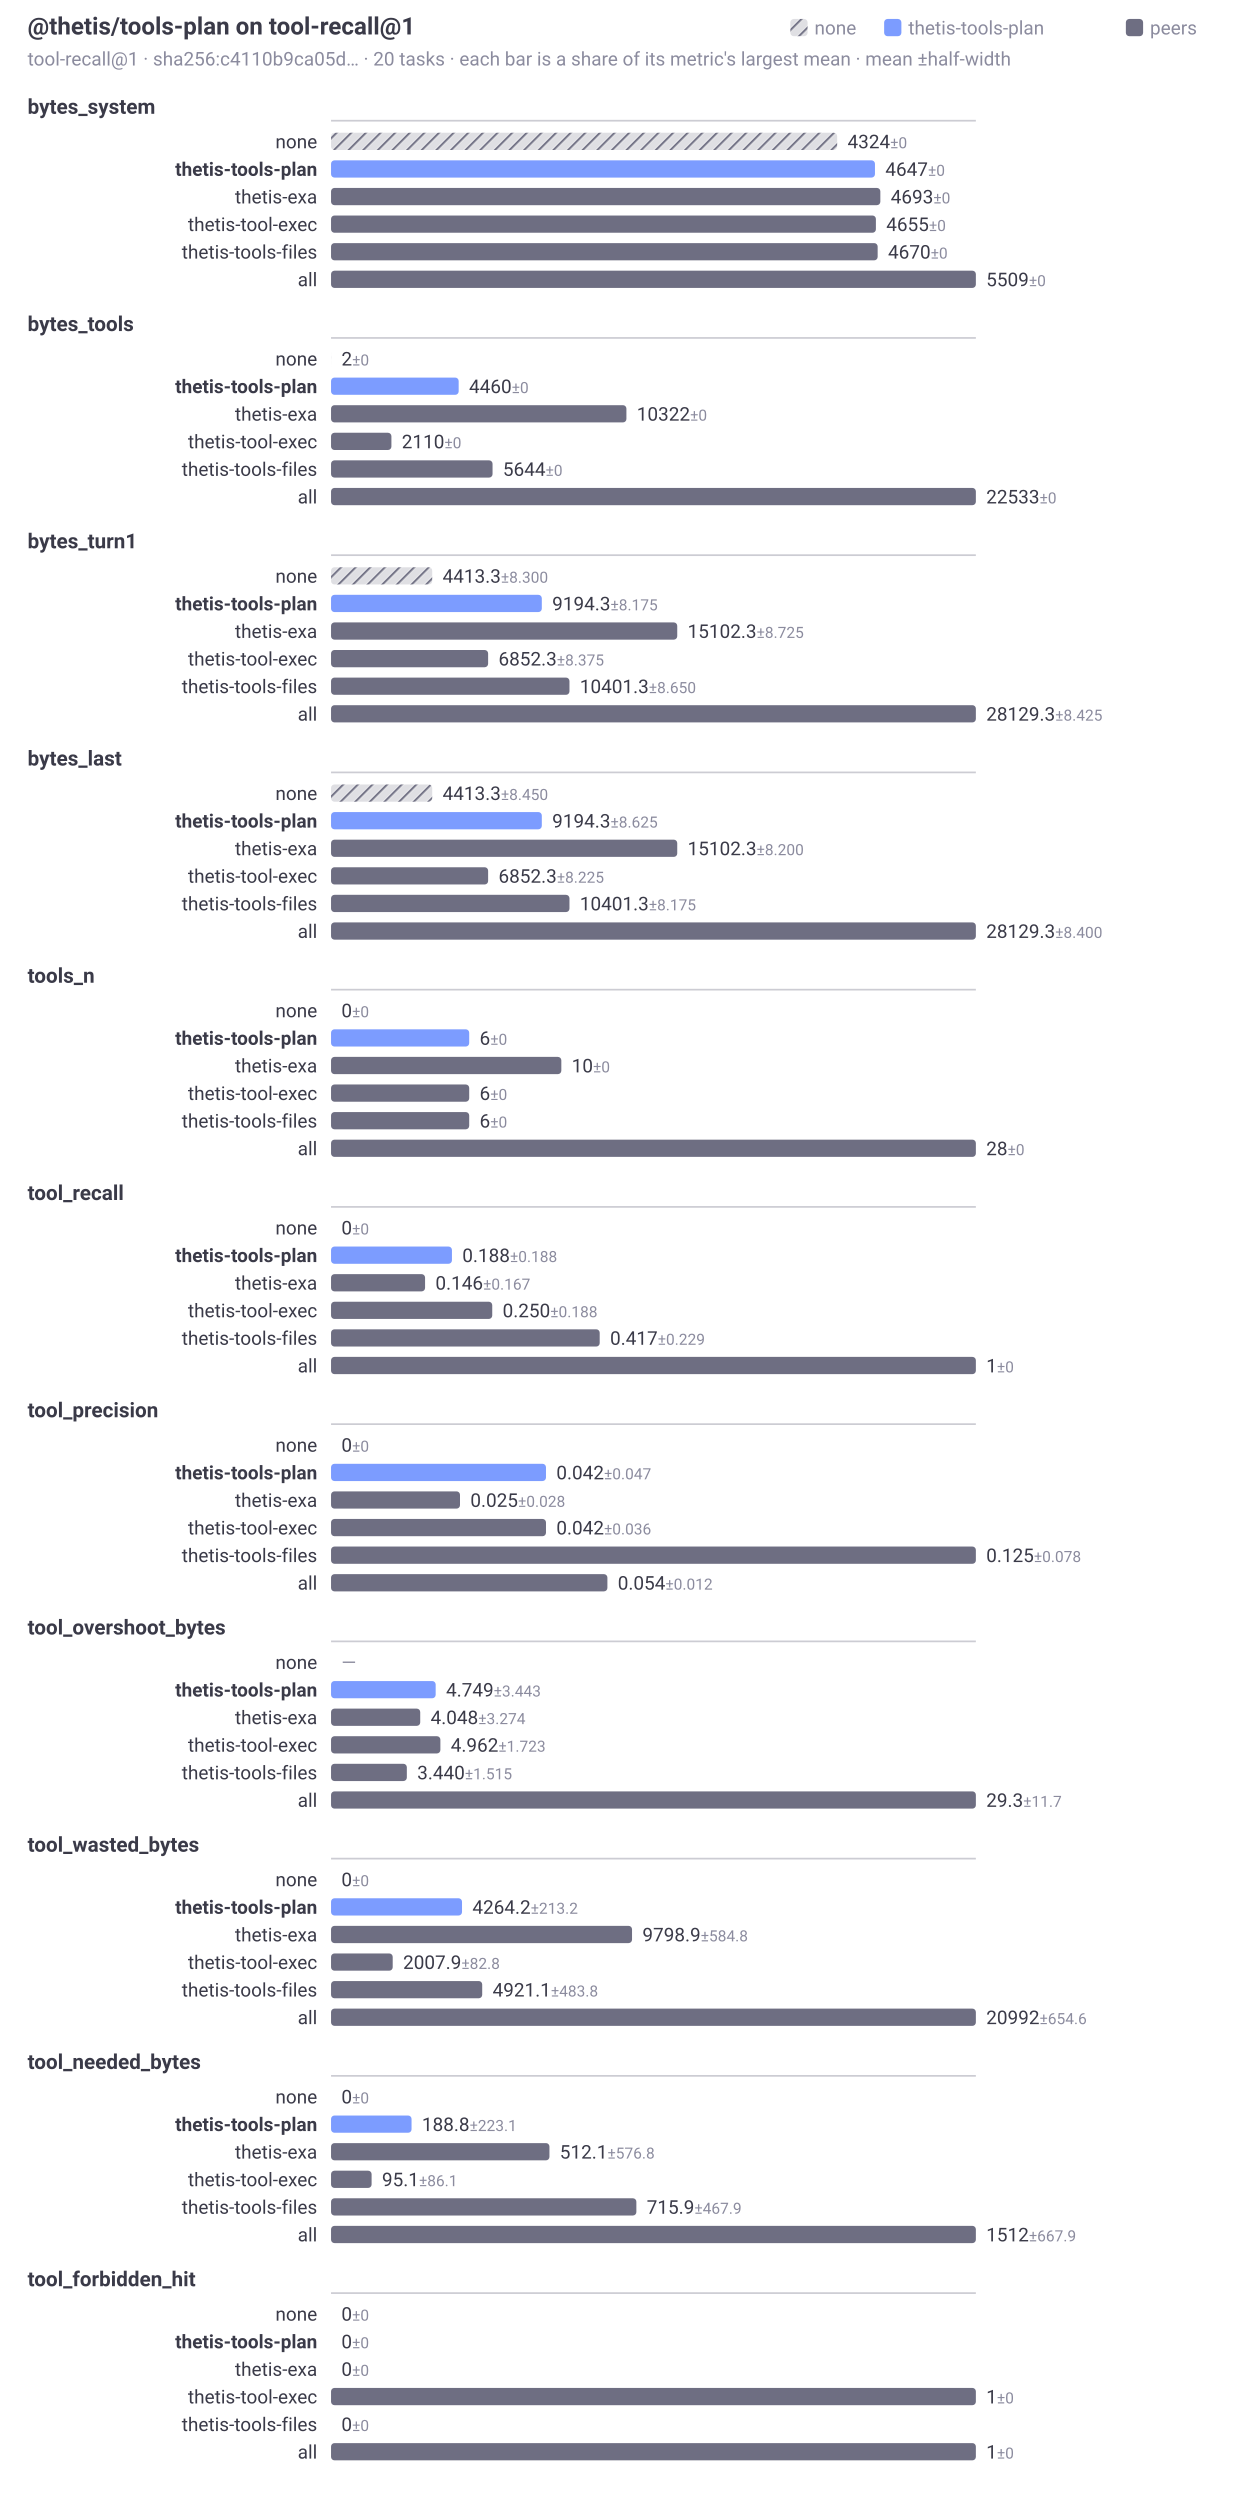
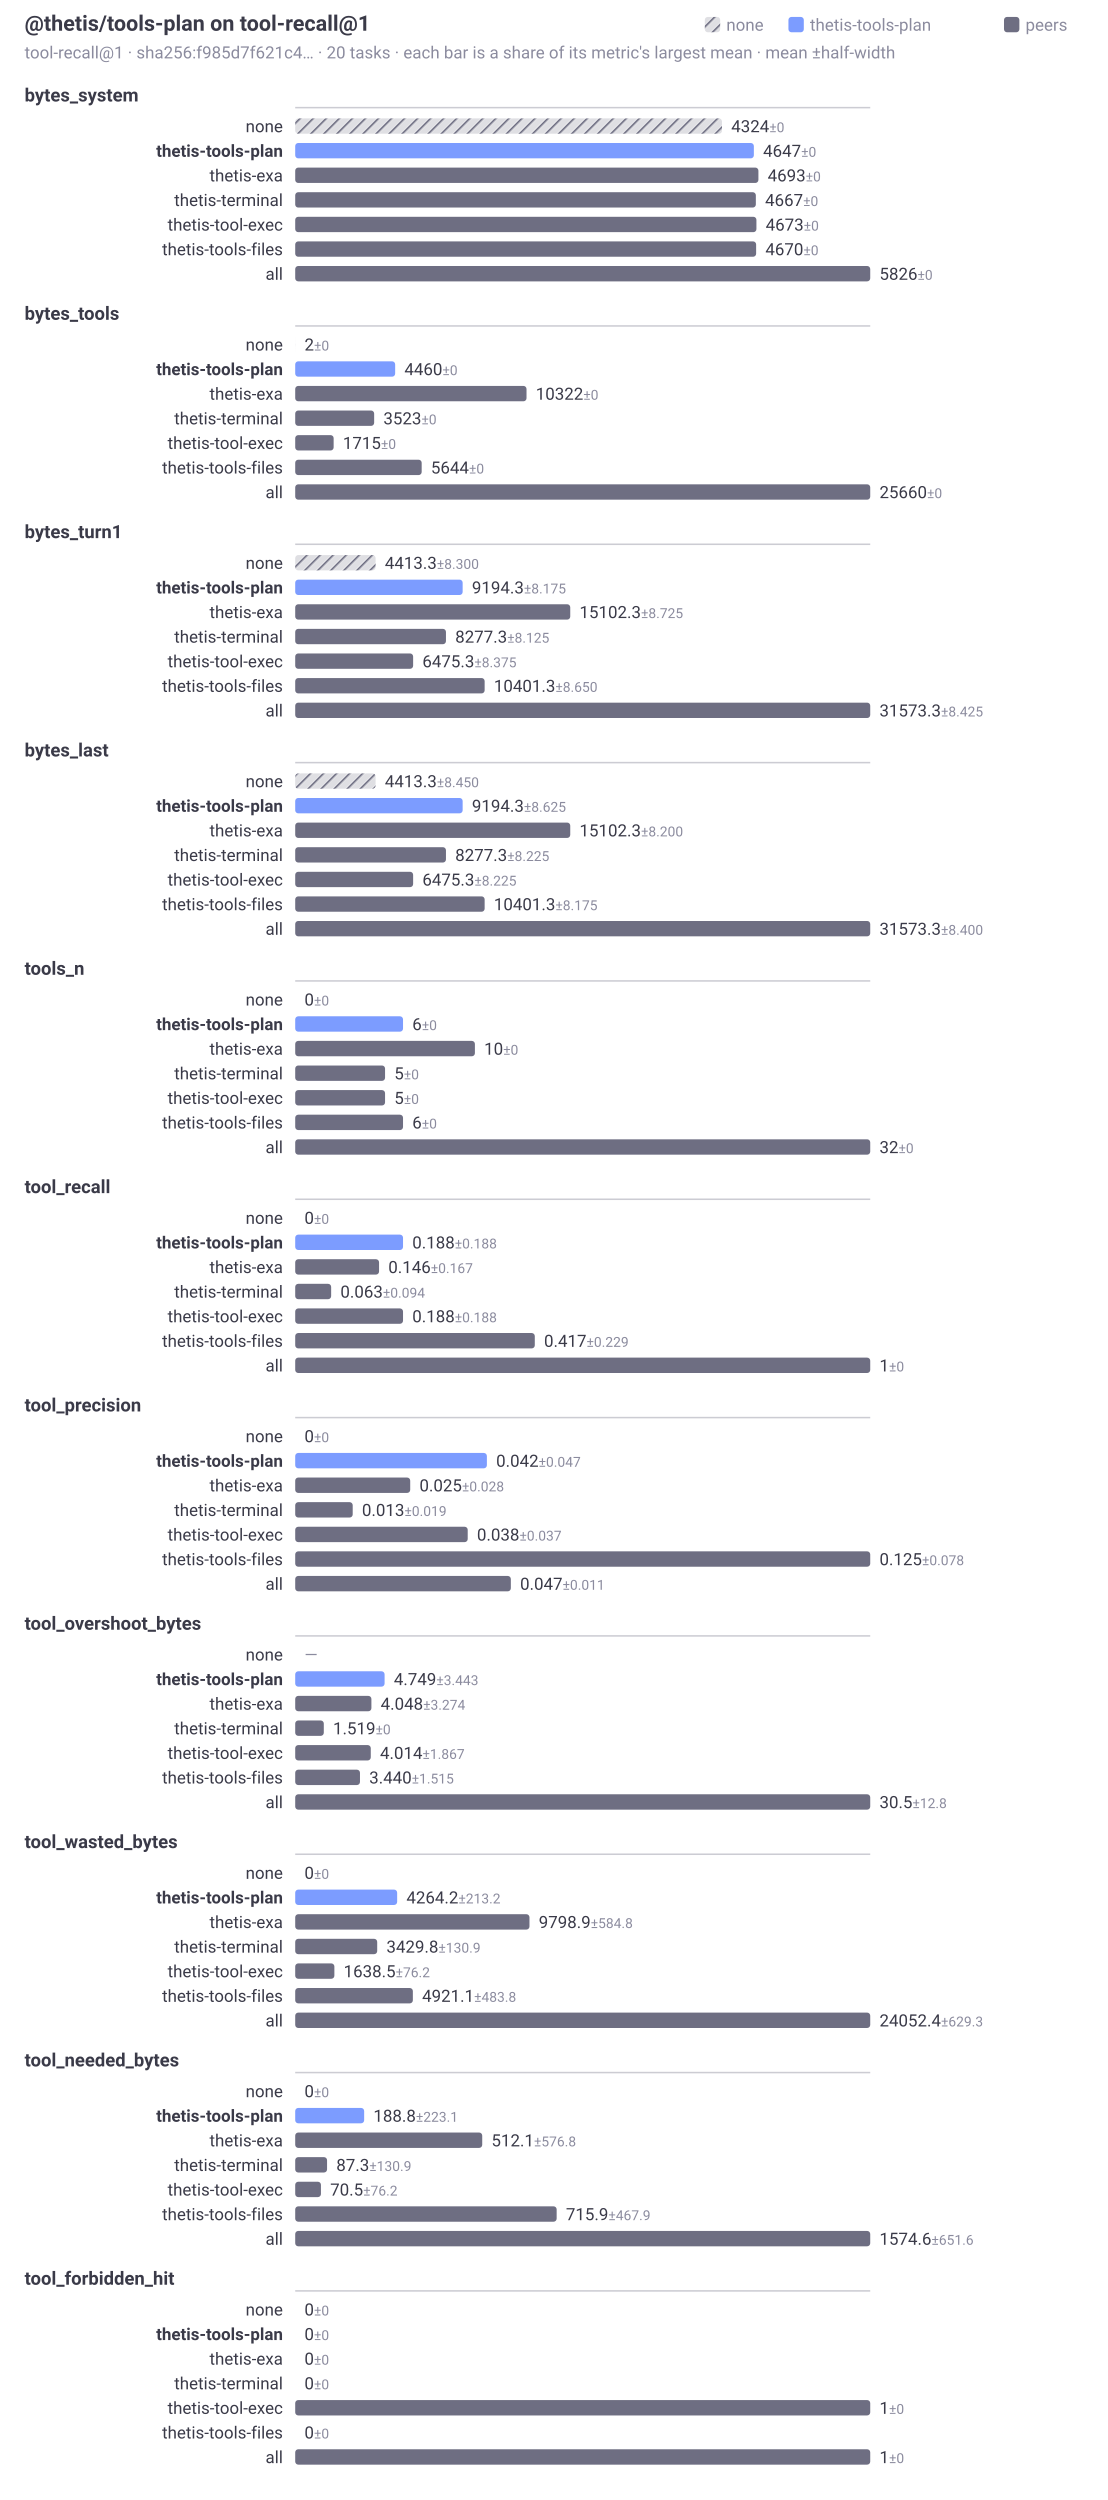
- <svg xmlns="http://www.w3.org/2000/svg" width="720" height="1450" viewBox="0 0 720 1450" role="img" aria-labelledby="t d" font-family="system-ui, -apple-system, Segoe UI, Roboto, sans-serif">
+ <svg xmlns="http://www.w3.org/2000/svg" width="720" height="1626" viewBox="0 0 720 1626" role="img" aria-labelledby="t d" font-family="system-ui, -apple-system, Segoe UI, Roboto, sans-serif">
  <style>.t{fill:#3a3a48}.f{fill:#8b8b9e}@media (prefers-color-scheme:dark){.t{fill:#d2d2dc}.f{fill:#9a9aae}}</style>
  <defs>
    <pattern id="hatch" width="6" height="6" patternUnits="userSpaceOnUse" patternTransform="rotate(45)">
      <rect width="6" height="6" fill="#6e6e82" fill-opacity="0.22" />
      <line x1="0" y1="0" x2="0" y2="6" stroke="#6e6e82" stroke-width="2" />
    </pattern>
  </defs>
  <text class="t" x="16" y="20" font-size="14" font-weight="600">@thetis/tools-plan on tool-recall@1</text>
-   <text class="f" x="16" y="38" font-size="11">tool-recall@1 · sha256:c4110b9ca05d… · 20 tasks · each bar is a share of its metric's largest mean · mean ±half-width</text>
+   <text class="f" x="16" y="38" font-size="11">tool-recall@1 · sha256:f985d7f621c4… · 20 tasks · each bar is a share of its metric's largest mean · mean ±half-width</text>
  <rect x="653" y="11" width="10" height="10" rx="2" fill="#6e6e82" />
  <text class="f" x="667" y="20" font-size="11">peers</text>
  <rect x="512.8" y="11" width="10" height="10" rx="2" fill="#7c9cff" />
  <text class="f" x="526.8" y="20" font-size="11">thetis-tools-plan</text>
  <rect x="458.4" y="11" width="10" height="10" rx="2" fill="url(#hatch)" />
  <text class="f" x="472.4" y="20" font-size="11">none</text>
  <text class="t" x="16" y="66" font-size="12" font-weight="600">bytes_system</text>
  <line x1="192" y1="70" x2="566" y2="70" stroke="#6e6e82" stroke-opacity="0.35" stroke-width="1" />
  <text class="t" x="184" y="86" font-size="11" text-anchor="end">none</text>
-   <rect x="192" y="77" width="293.55" height="10" rx="2" fill="url(#hatch)" />
-   <text class="t" x="491.55" y="86" font-size="11">4324<tspan class="f" font-size="9"> ±0</tspan>
+   <rect x="192" y="77" width="277.58" height="10" rx="2" fill="url(#hatch)" />
+   <text class="t" x="475.58" y="86" font-size="11">4324<tspan class="f" font-size="9"> ±0</tspan>
  </text>
  <text class="t" x="184" y="102" font-size="11" text-anchor="end" font-weight="600">thetis-tools-plan</text>
-   <rect x="192" y="93" width="315.48" height="10" rx="2" fill="#7c9cff" />
-   <text class="t" x="513.48" y="102" font-size="11">4647<tspan class="f" font-size="9"> ±0</tspan>
+   <rect x="192" y="93" width="298.31" height="10" rx="2" fill="#7c9cff" />
+   <text class="t" x="496.31" y="102" font-size="11">4647<tspan class="f" font-size="9"> ±0</tspan>
  </text>
  <text class="t" x="184" y="118" font-size="11" text-anchor="end">thetis-exa</text>
-   <rect x="192" y="109" width="318.6" height="10" rx="2" fill="#6e6e82" />
-   <text class="t" x="516.6" y="118" font-size="11">4693<tspan class="f" font-size="9"> ±0</tspan>
-   </text>
-   <text class="t" x="184" y="134" font-size="11" text-anchor="end">thetis-tool-exec</text>
-   <rect x="192" y="125" width="316.02" height="10" rx="2" fill="#6e6e82" />
-   <text class="t" x="514.02" y="134" font-size="11">4655<tspan class="f" font-size="9"> ±0</tspan>
-   </text>
-   <text class="t" x="184" y="150" font-size="11" text-anchor="end">thetis-tools-files</text>
-   <rect x="192" y="141" width="317.04" height="10" rx="2" fill="#6e6e82" />
-   <text class="t" x="515.04" y="150" font-size="11">4670<tspan class="f" font-size="9"> ±0</tspan>
-   </text>
-   <text class="t" x="184" y="166" font-size="11" text-anchor="end">all</text>
-   <rect x="192" y="157" width="374" height="10" rx="2" fill="#6e6e82" />
-   <text class="t" x="572" y="166" font-size="11">5509<tspan class="f" font-size="9"> ±0</tspan>
-   </text>
-   <text class="t" x="16" y="192" font-size="12" font-weight="600">bytes_tools</text>
-   <line x1="192" y1="196" x2="566" y2="196" stroke="#6e6e82" stroke-opacity="0.35" stroke-width="1" />
-   <text class="t" x="184" y="212" font-size="11" text-anchor="end">none</text>
-   <rect x="192" y="203" width="0.03" height="10" rx="2" fill="url(#hatch)" />
-   <text class="t" x="198.03" y="212" font-size="11">2<tspan class="f" font-size="9"> ±0</tspan>
-   </text>
-   <text class="t" x="184" y="228" font-size="11" text-anchor="end" font-weight="600">thetis-tools-plan</text>
-   <rect x="192" y="219" width="74.03" height="10" rx="2" fill="#7c9cff" />
-   <text class="t" x="272.03" y="228" font-size="11">4460<tspan class="f" font-size="9"> ±0</tspan>
-   </text>
-   <text class="t" x="184" y="244" font-size="11" text-anchor="end">thetis-exa</text>
-   <rect x="192" y="235" width="171.32" height="10" rx="2" fill="#6e6e82" />
-   <text class="t" x="369.32" y="244" font-size="11">10322<tspan class="f" font-size="9"> ±0</tspan>
-   </text>
-   <text class="t" x="184" y="260" font-size="11" text-anchor="end">thetis-tool-exec</text>
-   <rect x="192" y="251" width="35.02" height="10" rx="2" fill="#6e6e82" />
-   <text class="t" x="233.02" y="260" font-size="11">2110<tspan class="f" font-size="9"> ±0</tspan>
-   </text>
-   <text class="t" x="184" y="276" font-size="11" text-anchor="end">thetis-tools-files</text>
-   <rect x="192" y="267" width="93.68" height="10" rx="2" fill="#6e6e82" />
-   <text class="t" x="291.68" y="276" font-size="11">5644<tspan class="f" font-size="9"> ±0</tspan>
-   </text>
-   <text class="t" x="184" y="292" font-size="11" text-anchor="end">all</text>
-   <rect x="192" y="283" width="374" height="10" rx="2" fill="#6e6e82" />
-   <text class="t" x="572" y="292" font-size="11">22533<tspan class="f" font-size="9"> ±0</tspan>
-   </text>
-   <text class="t" x="16" y="318" font-size="12" font-weight="600">bytes_turn1</text>
-   <line x1="192" y1="322" x2="566" y2="322" stroke="#6e6e82" stroke-opacity="0.35" stroke-width="1" />
-   <text class="t" x="184" y="338" font-size="11" text-anchor="end">none</text>
-   <rect x="192" y="329" width="58.68" height="10" rx="2" fill="url(#hatch)" />
-   <text class="t" x="256.68" y="338" font-size="11">4413.3<tspan class="f" font-size="9"> ±8.300</tspan>
-   </text>
-   <text class="t" x="184" y="354" font-size="11" text-anchor="end" font-weight="600">thetis-tools-plan</text>
-   <rect x="192" y="345" width="122.25" height="10" rx="2" fill="#7c9cff" />
-   <text class="t" x="320.25" y="354" font-size="11">9194.3<tspan class="f" font-size="9"> ±8.175</tspan>
-   </text>
-   <text class="t" x="184" y="370" font-size="11" text-anchor="end">thetis-exa</text>
-   <rect x="192" y="361" width="200.8" height="10" rx="2" fill="#6e6e82" />
-   <text class="t" x="398.8" y="370" font-size="11">15102.3<tspan class="f" font-size="9"> ±8.725</tspan>
-   </text>
-   <text class="t" x="184" y="386" font-size="11" text-anchor="end">thetis-tool-exec</text>
-   <rect x="192" y="377" width="91.11" height="10" rx="2" fill="#6e6e82" />
-   <text class="t" x="289.11" y="386" font-size="11">6852.3<tspan class="f" font-size="9"> ±8.375</tspan>
-   </text>
-   <text class="t" x="184" y="402" font-size="11" text-anchor="end">thetis-tools-files</text>
-   <rect x="192" y="393" width="138.29" height="10" rx="2" fill="#6e6e82" />
-   <text class="t" x="336.29" y="402" font-size="11">10401.3<tspan class="f" font-size="9"> ±8.650</tspan>
-   </text>
-   <text class="t" x="184" y="418" font-size="11" text-anchor="end">all</text>
-   <rect x="192" y="409" width="374" height="10" rx="2" fill="#6e6e82" />
-   <text class="t" x="572" y="418" font-size="11">28129.3<tspan class="f" font-size="9"> ±8.425</tspan>
-   </text>
-   <text class="t" x="16" y="444" font-size="12" font-weight="600">bytes_last</text>
-   <line x1="192" y1="448" x2="566" y2="448" stroke="#6e6e82" stroke-opacity="0.35" stroke-width="1" />
-   <text class="t" x="184" y="464" font-size="11" text-anchor="end">none</text>
-   <rect x="192" y="455" width="58.68" height="10" rx="2" fill="url(#hatch)" />
-   <text class="t" x="256.68" y="464" font-size="11">4413.3<tspan class="f" font-size="9"> ±8.450</tspan>
-   </text>
-   <text class="t" x="184" y="480" font-size="11" text-anchor="end" font-weight="600">thetis-tools-plan</text>
-   <rect x="192" y="471" width="122.25" height="10" rx="2" fill="#7c9cff" />
-   <text class="t" x="320.25" y="480" font-size="11">9194.3<tspan class="f" font-size="9"> ±8.625</tspan>
-   </text>
-   <text class="t" x="184" y="496" font-size="11" text-anchor="end">thetis-exa</text>
-   <rect x="192" y="487" width="200.8" height="10" rx="2" fill="#6e6e82" />
-   <text class="t" x="398.8" y="496" font-size="11">15102.3<tspan class="f" font-size="9"> ±8.200</tspan>
-   </text>
-   <text class="t" x="184" y="512" font-size="11" text-anchor="end">thetis-tool-exec</text>
-   <rect x="192" y="503" width="91.11" height="10" rx="2" fill="#6e6e82" />
-   <text class="t" x="289.11" y="512" font-size="11">6852.3<tspan class="f" font-size="9"> ±8.225</tspan>
-   </text>
-   <text class="t" x="184" y="528" font-size="11" text-anchor="end">thetis-tools-files</text>
-   <rect x="192" y="519" width="138.29" height="10" rx="2" fill="#6e6e82" />
-   <text class="t" x="336.29" y="528" font-size="11">10401.3<tspan class="f" font-size="9"> ±8.175</tspan>
-   </text>
-   <text class="t" x="184" y="544" font-size="11" text-anchor="end">all</text>
-   <rect x="192" y="535" width="374" height="10" rx="2" fill="#6e6e82" />
-   <text class="t" x="572" y="544" font-size="11">28129.3<tspan class="f" font-size="9"> ±8.400</tspan>
-   </text>
-   <text class="t" x="16" y="570" font-size="12" font-weight="600">tools_n</text>
-   <line x1="192" y1="574" x2="566" y2="574" stroke="#6e6e82" stroke-opacity="0.35" stroke-width="1" />
-   <text class="t" x="184" y="590" font-size="11" text-anchor="end">none</text>
-   <rect x="192" y="581" width="0" height="10" rx="2" fill="url(#hatch)" />
-   <text class="t" x="198" y="590" font-size="11">0<tspan class="f" font-size="9"> ±0</tspan>
-   </text>
-   <text class="t" x="184" y="606" font-size="11" text-anchor="end" font-weight="600">thetis-tools-plan</text>
-   <rect x="192" y="597" width="80.14" height="10" rx="2" fill="#7c9cff" />
-   <text class="t" x="278.14" y="606" font-size="11">6<tspan class="f" font-size="9"> ±0</tspan>
-   </text>
-   <text class="t" x="184" y="622" font-size="11" text-anchor="end">thetis-exa</text>
-   <rect x="192" y="613" width="133.57" height="10" rx="2" fill="#6e6e82" />
-   <text class="t" x="331.57" y="622" font-size="11">10<tspan class="f" font-size="9"> ±0</tspan>
-   </text>
-   <text class="t" x="184" y="638" font-size="11" text-anchor="end">thetis-tool-exec</text>
-   <rect x="192" y="629" width="80.14" height="10" rx="2" fill="#6e6e82" />
-   <text class="t" x="278.14" y="638" font-size="11">6<tspan class="f" font-size="9"> ±0</tspan>
-   </text>
-   <text class="t" x="184" y="654" font-size="11" text-anchor="end">thetis-tools-files</text>
-   <rect x="192" y="645" width="80.14" height="10" rx="2" fill="#6e6e82" />
-   <text class="t" x="278.14" y="654" font-size="11">6<tspan class="f" font-size="9"> ±0</tspan>
-   </text>
-   <text class="t" x="184" y="670" font-size="11" text-anchor="end">all</text>
-   <rect x="192" y="661" width="374" height="10" rx="2" fill="#6e6e82" />
-   <text class="t" x="572" y="670" font-size="11">28<tspan class="f" font-size="9"> ±0</tspan>
-   </text>
-   <text class="t" x="16" y="696" font-size="12" font-weight="600">tool_recall</text>
-   <line x1="192" y1="700" x2="566" y2="700" stroke="#6e6e82" stroke-opacity="0.35" stroke-width="1" />
-   <text class="t" x="184" y="716" font-size="11" text-anchor="end">none</text>
-   <rect x="192" y="707" width="0" height="10" rx="2" fill="url(#hatch)" />
-   <text class="t" x="198" y="716" font-size="11">0<tspan class="f" font-size="9"> ±0</tspan>
-   </text>
-   <text class="t" x="184" y="732" font-size="11" text-anchor="end" font-weight="600">thetis-tools-plan</text>
-   <rect x="192" y="723" width="70.13" height="10" rx="2" fill="#7c9cff" />
-   <text class="t" x="268.13" y="732" font-size="11">0.188<tspan class="f" font-size="9"> ±0.188</tspan>
-   </text>
-   <text class="t" x="184" y="748" font-size="11" text-anchor="end">thetis-exa</text>
-   <rect x="192" y="739" width="54.54" height="10" rx="2" fill="#6e6e82" />
-   <text class="t" x="252.54" y="748" font-size="11">0.146<tspan class="f" font-size="9"> ±0.167</tspan>
-   </text>
-   <text class="t" x="184" y="764" font-size="11" text-anchor="end">thetis-tool-exec</text>
-   <rect x="192" y="755" width="93.5" height="10" rx="2" fill="#6e6e82" />
-   <text class="t" x="291.5" y="764" font-size="11">0.250<tspan class="f" font-size="9"> ±0.188</tspan>
-   </text>
-   <text class="t" x="184" y="780" font-size="11" text-anchor="end">thetis-tools-files</text>
-   <rect x="192" y="771" width="155.83" height="10" rx="2" fill="#6e6e82" />
-   <text class="t" x="353.83" y="780" font-size="11">0.417<tspan class="f" font-size="9"> ±0.229</tspan>
-   </text>
-   <text class="t" x="184" y="796" font-size="11" text-anchor="end">all</text>
-   <rect x="192" y="787" width="374" height="10" rx="2" fill="#6e6e82" />
-   <text class="t" x="572" y="796" font-size="11">1<tspan class="f" font-size="9"> ±0</tspan>
-   </text>
-   <text class="t" x="16" y="822" font-size="12" font-weight="600">tool_precision</text>
-   <line x1="192" y1="826" x2="566" y2="826" stroke="#6e6e82" stroke-opacity="0.35" stroke-width="1" />
-   <text class="t" x="184" y="842" font-size="11" text-anchor="end">none</text>
-   <rect x="192" y="833" width="0" height="10" rx="2" fill="url(#hatch)" />
-   <text class="t" x="198" y="842" font-size="11">0<tspan class="f" font-size="9"> ±0</tspan>
-   </text>
-   <text class="t" x="184" y="858" font-size="11" text-anchor="end" font-weight="600">thetis-tools-plan</text>
-   <rect x="192" y="849" width="124.67" height="10" rx="2" fill="#7c9cff" />
-   <text class="t" x="322.67" y="858" font-size="11">0.042<tspan class="f" font-size="9"> ±0.047</tspan>
-   </text>
-   <text class="t" x="184" y="874" font-size="11" text-anchor="end">thetis-exa</text>
-   <rect x="192" y="865" width="74.8" height="10" rx="2" fill="#6e6e82" />
-   <text class="t" x="272.8" y="874" font-size="11">0.025<tspan class="f" font-size="9"> ±0.028</tspan>
-   </text>
-   <text class="t" x="184" y="890" font-size="11" text-anchor="end">thetis-tool-exec</text>
-   <rect x="192" y="881" width="124.67" height="10" rx="2" fill="#6e6e82" />
-   <text class="t" x="322.67" y="890" font-size="11">0.042<tspan class="f" font-size="9"> ±0.036</tspan>
-   </text>
-   <text class="t" x="184" y="906" font-size="11" text-anchor="end">thetis-tools-files</text>
-   <rect x="192" y="897" width="374" height="10" rx="2" fill="#6e6e82" />
-   <text class="t" x="572" y="906" font-size="11">0.125<tspan class="f" font-size="9"> ±0.078</tspan>
-   </text>
-   <text class="t" x="184" y="922" font-size="11" text-anchor="end">all</text>
-   <rect x="192" y="913" width="160.29" height="10" rx="2" fill="#6e6e82" />
-   <text class="t" x="358.29" y="922" font-size="11">0.054<tspan class="f" font-size="9"> ±0.012</tspan>
-   </text>
-   <text class="t" x="16" y="948" font-size="12" font-weight="600">tool_overshoot_bytes</text>
-   <line x1="192" y1="952" x2="566" y2="952" stroke="#6e6e82" stroke-opacity="0.35" stroke-width="1" />
-   <text class="t" x="184" y="968" font-size="11" text-anchor="end">none</text>
-   <rect x="192" y="959" width="0" height="10" rx="2" fill="url(#hatch)" />
-   <text class="f" x="198" y="968" font-size="11">—</text>
-   <text class="t" x="184" y="984" font-size="11" text-anchor="end" font-weight="600">thetis-tools-plan</text>
-   <rect x="192" y="975" width="60.69" height="10" rx="2" fill="#7c9cff" />
-   <text class="t" x="258.69" y="984" font-size="11">4.749<tspan class="f" font-size="9"> ±3.443</tspan>
-   </text>
-   <text class="t" x="184" y="1000" font-size="11" text-anchor="end">thetis-exa</text>
-   <rect x="192" y="991" width="51.73" height="10" rx="2" fill="#6e6e82" />
-   <text class="t" x="249.73" y="1000" font-size="11">4.048<tspan class="f" font-size="9"> ±3.274</tspan>
-   </text>
-   <text class="t" x="184" y="1016" font-size="11" text-anchor="end">thetis-tool-exec</text>
-   <rect x="192" y="1007" width="63.42" height="10" rx="2" fill="#6e6e82" />
-   <text class="t" x="261.42" y="1016" font-size="11">4.962<tspan class="f" font-size="9"> ±1.723</tspan>
-   </text>
-   <text class="t" x="184" y="1032" font-size="11" text-anchor="end">thetis-tools-files</text>
-   <rect x="192" y="1023" width="43.97" height="10" rx="2" fill="#6e6e82" />
-   <text class="t" x="241.97" y="1032" font-size="11">3.440<tspan class="f" font-size="9"> ±1.515</tspan>
-   </text>
-   <text class="t" x="184" y="1048" font-size="11" text-anchor="end">all</text>
-   <rect x="192" y="1039" width="374" height="10" rx="2" fill="#6e6e82" />
-   <text class="t" x="572" y="1048" font-size="11">29.3<tspan class="f" font-size="9"> ±11.7</tspan>
-   </text>
-   <text class="t" x="16" y="1074" font-size="12" font-weight="600">tool_wasted_bytes</text>
-   <line x1="192" y1="1078" x2="566" y2="1078" stroke="#6e6e82" stroke-opacity="0.35" stroke-width="1" />
-   <text class="t" x="184" y="1094" font-size="11" text-anchor="end">none</text>
-   <rect x="192" y="1085" width="0" height="10" rx="2" fill="url(#hatch)" />
-   <text class="t" x="198" y="1094" font-size="11">0<tspan class="f" font-size="9"> ±0</tspan>
-   </text>
-   <text class="t" x="184" y="1110" font-size="11" text-anchor="end" font-weight="600">thetis-tools-plan</text>
-   <rect x="192" y="1101" width="75.97" height="10" rx="2" fill="#7c9cff" />
-   <text class="t" x="273.97" y="1110" font-size="11">4264.2<tspan class="f" font-size="9"> ±213.2</tspan>
-   </text>
-   <text class="t" x="184" y="1126" font-size="11" text-anchor="end">thetis-exa</text>
-   <rect x="192" y="1117" width="174.58" height="10" rx="2" fill="#6e6e82" />
-   <text class="t" x="372.58" y="1126" font-size="11">9798.9<tspan class="f" font-size="9"> ±584.8</tspan>
-   </text>
-   <text class="t" x="184" y="1142" font-size="11" text-anchor="end">thetis-tool-exec</text>
-   <rect x="192" y="1133" width="35.77" height="10" rx="2" fill="#6e6e82" />
-   <text class="t" x="233.77" y="1142" font-size="11">2007.9<tspan class="f" font-size="9"> ±82.8</tspan>
-   </text>
-   <text class="t" x="184" y="1158" font-size="11" text-anchor="end">thetis-tools-files</text>
-   <rect x="192" y="1149" width="87.68" height="10" rx="2" fill="#6e6e82" />
-   <text class="t" x="285.68" y="1158" font-size="11">4921.1<tspan class="f" font-size="9"> ±483.8</tspan>
-   </text>
-   <text class="t" x="184" y="1174" font-size="11" text-anchor="end">all</text>
-   <rect x="192" y="1165" width="374" height="10" rx="2" fill="#6e6e82" />
-   <text class="t" x="572" y="1174" font-size="11">20992<tspan class="f" font-size="9"> ±654.6</tspan>
-   </text>
-   <text class="t" x="16" y="1200" font-size="12" font-weight="600">tool_needed_bytes</text>
-   <line x1="192" y1="1204" x2="566" y2="1204" stroke="#6e6e82" stroke-opacity="0.35" stroke-width="1" />
-   <text class="t" x="184" y="1220" font-size="11" text-anchor="end">none</text>
-   <rect x="192" y="1211" width="0" height="10" rx="2" fill="url(#hatch)" />
-   <text class="t" x="198" y="1220" font-size="11">0<tspan class="f" font-size="9"> ±0</tspan>
-   </text>
-   <text class="t" x="184" y="1236" font-size="11" text-anchor="end" font-weight="600">thetis-tools-plan</text>
-   <rect x="192" y="1227" width="46.7" height="10" rx="2" fill="#7c9cff" />
-   <text class="t" x="244.7" y="1236" font-size="11">188.8<tspan class="f" font-size="9"> ±223.1</tspan>
-   </text>
-   <text class="t" x="184" y="1252" font-size="11" text-anchor="end">thetis-exa</text>
-   <rect x="192" y="1243" width="126.68" height="10" rx="2" fill="#6e6e82" />
-   <text class="t" x="324.68" y="1252" font-size="11">512.1<tspan class="f" font-size="9"> ±576.8</tspan>
-   </text>
-   <text class="t" x="184" y="1268" font-size="11" text-anchor="end">thetis-tool-exec</text>
-   <rect x="192" y="1259" width="23.53" height="10" rx="2" fill="#6e6e82" />
-   <text class="t" x="221.53" y="1268" font-size="11">95.1<tspan class="f" font-size="9"> ±86.1</tspan>
-   </text>
-   <text class="t" x="184" y="1284" font-size="11" text-anchor="end">thetis-tools-files</text>
-   <rect x="192" y="1275" width="177.09" height="10" rx="2" fill="#6e6e82" />
-   <text class="t" x="375.09" y="1284" font-size="11">715.9<tspan class="f" font-size="9"> ±467.9</tspan>
-   </text>
-   <text class="t" x="184" y="1300" font-size="11" text-anchor="end">all</text>
-   <rect x="192" y="1291" width="374" height="10" rx="2" fill="#6e6e82" />
-   <text class="t" x="572" y="1300" font-size="11">1512<tspan class="f" font-size="9"> ±667.9</tspan>
-   </text>
-   <text class="t" x="16" y="1326" font-size="12" font-weight="600">tool_forbidden_hit</text>
-   <line x1="192" y1="1330" x2="566" y2="1330" stroke="#6e6e82" stroke-opacity="0.35" stroke-width="1" />
-   <text class="t" x="184" y="1346" font-size="11" text-anchor="end">none</text>
-   <rect x="192" y="1337" width="0" height="10" rx="2" fill="url(#hatch)" />
-   <text class="t" x="198" y="1346" font-size="11">0<tspan class="f" font-size="9"> ±0</tspan>
-   </text>
-   <text class="t" x="184" y="1362" font-size="11" text-anchor="end" font-weight="600">thetis-tools-plan</text>
-   <rect x="192" y="1353" width="0" height="10" rx="2" fill="#7c9cff" />
-   <text class="t" x="198" y="1362" font-size="11">0<tspan class="f" font-size="9"> ±0</tspan>
-   </text>
-   <text class="t" x="184" y="1378" font-size="11" text-anchor="end">thetis-exa</text>
-   <rect x="192" y="1369" width="0" height="10" rx="2" fill="#6e6e82" />
-   <text class="t" x="198" y="1378" font-size="11">0<tspan class="f" font-size="9"> ±0</tspan>
-   </text>
-   <text class="t" x="184" y="1394" font-size="11" text-anchor="end">thetis-tool-exec</text>
-   <rect x="192" y="1385" width="374" height="10" rx="2" fill="#6e6e82" />
-   <text class="t" x="572" y="1394" font-size="11">1<tspan class="f" font-size="9"> ±0</tspan>
-   </text>
-   <text class="t" x="184" y="1410" font-size="11" text-anchor="end">thetis-tools-files</text>
-   <rect x="192" y="1401" width="0" height="10" rx="2" fill="#6e6e82" />
-   <text class="t" x="198" y="1410" font-size="11">0<tspan class="f" font-size="9"> ±0</tspan>
-   </text>
-   <text class="t" x="184" y="1426" font-size="11" text-anchor="end">all</text>
-   <rect x="192" y="1417" width="374" height="10" rx="2" fill="#6e6e82" />
-   <text class="t" x="572" y="1426" font-size="11">1<tspan class="f" font-size="9"> ±0</tspan>
+   <rect x="192" y="109" width="301.27" height="10" rx="2" fill="#6e6e82" />
+   <text class="t" x="499.27" y="118" font-size="11">4693<tspan class="f" font-size="9"> ±0</tspan>
+   </text>
+   <text class="t" x="184" y="134" font-size="11" text-anchor="end">thetis-terminal</text>
+   <rect x="192" y="125" width="299.6" height="10" rx="2" fill="#6e6e82" />
+   <text class="t" x="497.6" y="134" font-size="11">4667<tspan class="f" font-size="9"> ±0</tspan>
+   </text>
+   <text class="t" x="184" y="150" font-size="11" text-anchor="end">thetis-tool-exec</text>
+   <rect x="192" y="141" width="299.98" height="10" rx="2" fill="#6e6e82" />
+   <text class="t" x="497.98" y="150" font-size="11">4673<tspan class="f" font-size="9"> ±0</tspan>
+   </text>
+   <text class="t" x="184" y="166" font-size="11" text-anchor="end">thetis-tools-files</text>
+   <rect x="192" y="157" width="299.79" height="10" rx="2" fill="#6e6e82" />
+   <text class="t" x="497.79" y="166" font-size="11">4670<tspan class="f" font-size="9"> ±0</tspan>
+   </text>
+   <text class="t" x="184" y="182" font-size="11" text-anchor="end">all</text>
+   <rect x="192" y="173" width="374" height="10" rx="2" fill="#6e6e82" />
+   <text class="t" x="572" y="182" font-size="11">5826<tspan class="f" font-size="9"> ±0</tspan>
+   </text>
+   <text class="t" x="16" y="208" font-size="12" font-weight="600">bytes_tools</text>
+   <line x1="192" y1="212" x2="566" y2="212" stroke="#6e6e82" stroke-opacity="0.35" stroke-width="1" />
+   <text class="t" x="184" y="228" font-size="11" text-anchor="end">none</text>
+   <rect x="192" y="219" width="0.03" height="10" rx="2" fill="url(#hatch)" />
+   <text class="t" x="198.03" y="228" font-size="11">2<tspan class="f" font-size="9"> ±0</tspan>
+   </text>
+   <text class="t" x="184" y="244" font-size="11" text-anchor="end" font-weight="600">thetis-tools-plan</text>
+   <rect x="192" y="235" width="65.01" height="10" rx="2" fill="#7c9cff" />
+   <text class="t" x="263.01" y="244" font-size="11">4460<tspan class="f" font-size="9"> ±0</tspan>
+   </text>
+   <text class="t" x="184" y="260" font-size="11" text-anchor="end">thetis-exa</text>
+   <rect x="192" y="251" width="150.45" height="10" rx="2" fill="#6e6e82" />
+   <text class="t" x="348.45" y="260" font-size="11">10322<tspan class="f" font-size="9"> ±0</tspan>
+   </text>
+   <text class="t" x="184" y="276" font-size="11" text-anchor="end">thetis-terminal</text>
+   <rect x="192" y="267" width="51.35" height="10" rx="2" fill="#6e6e82" />
+   <text class="t" x="249.35" y="276" font-size="11">3523<tspan class="f" font-size="9"> ±0</tspan>
+   </text>
+   <text class="t" x="184" y="292" font-size="11" text-anchor="end">thetis-tool-exec</text>
+   <rect x="192" y="283" width="25" height="10" rx="2" fill="#6e6e82" />
+   <text class="t" x="223" y="292" font-size="11">1715<tspan class="f" font-size="9"> ±0</tspan>
+   </text>
+   <text class="t" x="184" y="308" font-size="11" text-anchor="end">thetis-tools-files</text>
+   <rect x="192" y="299" width="82.26" height="10" rx="2" fill="#6e6e82" />
+   <text class="t" x="280.26" y="308" font-size="11">5644<tspan class="f" font-size="9"> ±0</tspan>
+   </text>
+   <text class="t" x="184" y="324" font-size="11" text-anchor="end">all</text>
+   <rect x="192" y="315" width="374" height="10" rx="2" fill="#6e6e82" />
+   <text class="t" x="572" y="324" font-size="11">25660<tspan class="f" font-size="9"> ±0</tspan>
+   </text>
+   <text class="t" x="16" y="350" font-size="12" font-weight="600">bytes_turn1</text>
+   <line x1="192" y1="354" x2="566" y2="354" stroke="#6e6e82" stroke-opacity="0.35" stroke-width="1" />
+   <text class="t" x="184" y="370" font-size="11" text-anchor="end">none</text>
+   <rect x="192" y="361" width="52.28" height="10" rx="2" fill="url(#hatch)" />
+   <text class="t" x="250.28" y="370" font-size="11">4413.3<tspan class="f" font-size="9"> ±8.300</tspan>
+   </text>
+   <text class="t" x="184" y="386" font-size="11" text-anchor="end" font-weight="600">thetis-tools-plan</text>
+   <rect x="192" y="377" width="108.91" height="10" rx="2" fill="#7c9cff" />
+   <text class="t" x="306.91" y="386" font-size="11">9194.3<tspan class="f" font-size="9"> ±8.175</tspan>
+   </text>
+   <text class="t" x="184" y="402" font-size="11" text-anchor="end">thetis-exa</text>
+   <rect x="192" y="393" width="178.89" height="10" rx="2" fill="#6e6e82" />
+   <text class="t" x="376.89" y="402" font-size="11">15102.3<tspan class="f" font-size="9"> ±8.725</tspan>
+   </text>
+   <text class="t" x="184" y="418" font-size="11" text-anchor="end">thetis-terminal</text>
+   <rect x="192" y="409" width="98.05" height="10" rx="2" fill="#6e6e82" />
+   <text class="t" x="296.05" y="418" font-size="11">8277.3<tspan class="f" font-size="9"> ±8.125</tspan>
+   </text>
+   <text class="t" x="184" y="434" font-size="11" text-anchor="end">thetis-tool-exec</text>
+   <rect x="192" y="425" width="76.7" height="10" rx="2" fill="#6e6e82" />
+   <text class="t" x="274.7" y="434" font-size="11">6475.3<tspan class="f" font-size="9"> ±8.375</tspan>
+   </text>
+   <text class="t" x="184" y="450" font-size="11" text-anchor="end">thetis-tools-files</text>
+   <rect x="192" y="441" width="123.21" height="10" rx="2" fill="#6e6e82" />
+   <text class="t" x="321.21" y="450" font-size="11">10401.3<tspan class="f" font-size="9"> ±8.650</tspan>
+   </text>
+   <text class="t" x="184" y="466" font-size="11" text-anchor="end">all</text>
+   <rect x="192" y="457" width="374" height="10" rx="2" fill="#6e6e82" />
+   <text class="t" x="572" y="466" font-size="11">31573.3<tspan class="f" font-size="9"> ±8.425</tspan>
+   </text>
+   <text class="t" x="16" y="492" font-size="12" font-weight="600">bytes_last</text>
+   <line x1="192" y1="496" x2="566" y2="496" stroke="#6e6e82" stroke-opacity="0.35" stroke-width="1" />
+   <text class="t" x="184" y="512" font-size="11" text-anchor="end">none</text>
+   <rect x="192" y="503" width="52.28" height="10" rx="2" fill="url(#hatch)" />
+   <text class="t" x="250.28" y="512" font-size="11">4413.3<tspan class="f" font-size="9"> ±8.450</tspan>
+   </text>
+   <text class="t" x="184" y="528" font-size="11" text-anchor="end" font-weight="600">thetis-tools-plan</text>
+   <rect x="192" y="519" width="108.91" height="10" rx="2" fill="#7c9cff" />
+   <text class="t" x="306.91" y="528" font-size="11">9194.3<tspan class="f" font-size="9"> ±8.625</tspan>
+   </text>
+   <text class="t" x="184" y="544" font-size="11" text-anchor="end">thetis-exa</text>
+   <rect x="192" y="535" width="178.89" height="10" rx="2" fill="#6e6e82" />
+   <text class="t" x="376.89" y="544" font-size="11">15102.3<tspan class="f" font-size="9"> ±8.200</tspan>
+   </text>
+   <text class="t" x="184" y="560" font-size="11" text-anchor="end">thetis-terminal</text>
+   <rect x="192" y="551" width="98.05" height="10" rx="2" fill="#6e6e82" />
+   <text class="t" x="296.05" y="560" font-size="11">8277.3<tspan class="f" font-size="9"> ±8.225</tspan>
+   </text>
+   <text class="t" x="184" y="576" font-size="11" text-anchor="end">thetis-tool-exec</text>
+   <rect x="192" y="567" width="76.7" height="10" rx="2" fill="#6e6e82" />
+   <text class="t" x="274.7" y="576" font-size="11">6475.3<tspan class="f" font-size="9"> ±8.225</tspan>
+   </text>
+   <text class="t" x="184" y="592" font-size="11" text-anchor="end">thetis-tools-files</text>
+   <rect x="192" y="583" width="123.21" height="10" rx="2" fill="#6e6e82" />
+   <text class="t" x="321.21" y="592" font-size="11">10401.3<tspan class="f" font-size="9"> ±8.175</tspan>
+   </text>
+   <text class="t" x="184" y="608" font-size="11" text-anchor="end">all</text>
+   <rect x="192" y="599" width="374" height="10" rx="2" fill="#6e6e82" />
+   <text class="t" x="572" y="608" font-size="11">31573.3<tspan class="f" font-size="9"> ±8.400</tspan>
+   </text>
+   <text class="t" x="16" y="634" font-size="12" font-weight="600">tools_n</text>
+   <line x1="192" y1="638" x2="566" y2="638" stroke="#6e6e82" stroke-opacity="0.35" stroke-width="1" />
+   <text class="t" x="184" y="654" font-size="11" text-anchor="end">none</text>
+   <rect x="192" y="645" width="0" height="10" rx="2" fill="url(#hatch)" />
+   <text class="t" x="198" y="654" font-size="11">0<tspan class="f" font-size="9"> ±0</tspan>
+   </text>
+   <text class="t" x="184" y="670" font-size="11" text-anchor="end" font-weight="600">thetis-tools-plan</text>
+   <rect x="192" y="661" width="70.13" height="10" rx="2" fill="#7c9cff" />
+   <text class="t" x="268.13" y="670" font-size="11">6<tspan class="f" font-size="9"> ±0</tspan>
+   </text>
+   <text class="t" x="184" y="686" font-size="11" text-anchor="end">thetis-exa</text>
+   <rect x="192" y="677" width="116.88" height="10" rx="2" fill="#6e6e82" />
+   <text class="t" x="314.88" y="686" font-size="11">10<tspan class="f" font-size="9"> ±0</tspan>
+   </text>
+   <text class="t" x="184" y="702" font-size="11" text-anchor="end">thetis-terminal</text>
+   <rect x="192" y="693" width="58.44" height="10" rx="2" fill="#6e6e82" />
+   <text class="t" x="256.44" y="702" font-size="11">5<tspan class="f" font-size="9"> ±0</tspan>
+   </text>
+   <text class="t" x="184" y="718" font-size="11" text-anchor="end">thetis-tool-exec</text>
+   <rect x="192" y="709" width="58.44" height="10" rx="2" fill="#6e6e82" />
+   <text class="t" x="256.44" y="718" font-size="11">5<tspan class="f" font-size="9"> ±0</tspan>
+   </text>
+   <text class="t" x="184" y="734" font-size="11" text-anchor="end">thetis-tools-files</text>
+   <rect x="192" y="725" width="70.13" height="10" rx="2" fill="#6e6e82" />
+   <text class="t" x="268.13" y="734" font-size="11">6<tspan class="f" font-size="9"> ±0</tspan>
+   </text>
+   <text class="t" x="184" y="750" font-size="11" text-anchor="end">all</text>
+   <rect x="192" y="741" width="374" height="10" rx="2" fill="#6e6e82" />
+   <text class="t" x="572" y="750" font-size="11">32<tspan class="f" font-size="9"> ±0</tspan>
+   </text>
+   <text class="t" x="16" y="776" font-size="12" font-weight="600">tool_recall</text>
+   <line x1="192" y1="780" x2="566" y2="780" stroke="#6e6e82" stroke-opacity="0.35" stroke-width="1" />
+   <text class="t" x="184" y="796" font-size="11" text-anchor="end">none</text>
+   <rect x="192" y="787" width="0" height="10" rx="2" fill="url(#hatch)" />
+   <text class="t" x="198" y="796" font-size="11">0<tspan class="f" font-size="9"> ±0</tspan>
+   </text>
+   <text class="t" x="184" y="812" font-size="11" text-anchor="end" font-weight="600">thetis-tools-plan</text>
+   <rect x="192" y="803" width="70.13" height="10" rx="2" fill="#7c9cff" />
+   <text class="t" x="268.13" y="812" font-size="11">0.188<tspan class="f" font-size="9"> ±0.188</tspan>
+   </text>
+   <text class="t" x="184" y="828" font-size="11" text-anchor="end">thetis-exa</text>
+   <rect x="192" y="819" width="54.54" height="10" rx="2" fill="#6e6e82" />
+   <text class="t" x="252.54" y="828" font-size="11">0.146<tspan class="f" font-size="9"> ±0.167</tspan>
+   </text>
+   <text class="t" x="184" y="844" font-size="11" text-anchor="end">thetis-terminal</text>
+   <rect x="192" y="835" width="23.38" height="10" rx="2" fill="#6e6e82" />
+   <text class="t" x="221.38" y="844" font-size="11">0.063<tspan class="f" font-size="9"> ±0.094</tspan>
+   </text>
+   <text class="t" x="184" y="860" font-size="11" text-anchor="end">thetis-tool-exec</text>
+   <rect x="192" y="851" width="70.13" height="10" rx="2" fill="#6e6e82" />
+   <text class="t" x="268.13" y="860" font-size="11">0.188<tspan class="f" font-size="9"> ±0.188</tspan>
+   </text>
+   <text class="t" x="184" y="876" font-size="11" text-anchor="end">thetis-tools-files</text>
+   <rect x="192" y="867" width="155.83" height="10" rx="2" fill="#6e6e82" />
+   <text class="t" x="353.83" y="876" font-size="11">0.417<tspan class="f" font-size="9"> ±0.229</tspan>
+   </text>
+   <text class="t" x="184" y="892" font-size="11" text-anchor="end">all</text>
+   <rect x="192" y="883" width="374" height="10" rx="2" fill="#6e6e82" />
+   <text class="t" x="572" y="892" font-size="11">1<tspan class="f" font-size="9"> ±0</tspan>
+   </text>
+   <text class="t" x="16" y="918" font-size="12" font-weight="600">tool_precision</text>
+   <line x1="192" y1="922" x2="566" y2="922" stroke="#6e6e82" stroke-opacity="0.35" stroke-width="1" />
+   <text class="t" x="184" y="938" font-size="11" text-anchor="end">none</text>
+   <rect x="192" y="929" width="0" height="10" rx="2" fill="url(#hatch)" />
+   <text class="t" x="198" y="938" font-size="11">0<tspan class="f" font-size="9"> ±0</tspan>
+   </text>
+   <text class="t" x="184" y="954" font-size="11" text-anchor="end" font-weight="600">thetis-tools-plan</text>
+   <rect x="192" y="945" width="124.67" height="10" rx="2" fill="#7c9cff" />
+   <text class="t" x="322.67" y="954" font-size="11">0.042<tspan class="f" font-size="9"> ±0.047</tspan>
+   </text>
+   <text class="t" x="184" y="970" font-size="11" text-anchor="end">thetis-exa</text>
+   <rect x="192" y="961" width="74.8" height="10" rx="2" fill="#6e6e82" />
+   <text class="t" x="272.8" y="970" font-size="11">0.025<tspan class="f" font-size="9"> ±0.028</tspan>
+   </text>
+   <text class="t" x="184" y="986" font-size="11" text-anchor="end">thetis-terminal</text>
+   <rect x="192" y="977" width="37.4" height="10" rx="2" fill="#6e6e82" />
+   <text class="t" x="235.4" y="986" font-size="11">0.013<tspan class="f" font-size="9"> ±0.019</tspan>
+   </text>
+   <text class="t" x="184" y="1002" font-size="11" text-anchor="end">thetis-tool-exec</text>
+   <rect x="192" y="993" width="112.2" height="10" rx="2" fill="#6e6e82" />
+   <text class="t" x="310.2" y="1002" font-size="11">0.038<tspan class="f" font-size="9"> ±0.037</tspan>
+   </text>
+   <text class="t" x="184" y="1018" font-size="11" text-anchor="end">thetis-tools-files</text>
+   <rect x="192" y="1009" width="374" height="10" rx="2" fill="#6e6e82" />
+   <text class="t" x="572" y="1018" font-size="11">0.125<tspan class="f" font-size="9"> ±0.078</tspan>
+   </text>
+   <text class="t" x="184" y="1034" font-size="11" text-anchor="end">all</text>
+   <rect x="192" y="1025" width="140.25" height="10" rx="2" fill="#6e6e82" />
+   <text class="t" x="338.25" y="1034" font-size="11">0.047<tspan class="f" font-size="9"> ±0.011</tspan>
+   </text>
+   <text class="t" x="16" y="1060" font-size="12" font-weight="600">tool_overshoot_bytes</text>
+   <line x1="192" y1="1064" x2="566" y2="1064" stroke="#6e6e82" stroke-opacity="0.35" stroke-width="1" />
+   <text class="t" x="184" y="1080" font-size="11" text-anchor="end">none</text>
+   <rect x="192" y="1071" width="0" height="10" rx="2" fill="url(#hatch)" />
+   <text class="f" x="198" y="1080" font-size="11">—</text>
+   <text class="t" x="184" y="1096" font-size="11" text-anchor="end" font-weight="600">thetis-tools-plan</text>
+   <rect x="192" y="1087" width="58.14" height="10" rx="2" fill="#7c9cff" />
+   <text class="t" x="256.14" y="1096" font-size="11">4.749<tspan class="f" font-size="9"> ±3.443</tspan>
+   </text>
+   <text class="t" x="184" y="1112" font-size="11" text-anchor="end">thetis-exa</text>
+   <rect x="192" y="1103" width="49.56" height="10" rx="2" fill="#6e6e82" />
+   <text class="t" x="247.56" y="1112" font-size="11">4.048<tspan class="f" font-size="9"> ±3.274</tspan>
+   </text>
+   <text class="t" x="184" y="1128" font-size="11" text-anchor="end">thetis-terminal</text>
+   <rect x="192" y="1119" width="18.6" height="10" rx="2" fill="#6e6e82" />
+   <text class="t" x="216.6" y="1128" font-size="11">1.519<tspan class="f" font-size="9"> ±0</tspan>
+   </text>
+   <text class="t" x="184" y="1144" font-size="11" text-anchor="end">thetis-tool-exec</text>
+   <rect x="192" y="1135" width="49.15" height="10" rx="2" fill="#6e6e82" />
+   <text class="t" x="247.15" y="1144" font-size="11">4.014<tspan class="f" font-size="9"> ±1.867</tspan>
+   </text>
+   <text class="t" x="184" y="1160" font-size="11" text-anchor="end">thetis-tools-files</text>
+   <rect x="192" y="1151" width="42.13" height="10" rx="2" fill="#6e6e82" />
+   <text class="t" x="240.13" y="1160" font-size="11">3.440<tspan class="f" font-size="9"> ±1.515</tspan>
+   </text>
+   <text class="t" x="184" y="1176" font-size="11" text-anchor="end">all</text>
+   <rect x="192" y="1167" width="374" height="10" rx="2" fill="#6e6e82" />
+   <text class="t" x="572" y="1176" font-size="11">30.5<tspan class="f" font-size="9"> ±12.8</tspan>
+   </text>
+   <text class="t" x="16" y="1202" font-size="12" font-weight="600">tool_wasted_bytes</text>
+   <line x1="192" y1="1206" x2="566" y2="1206" stroke="#6e6e82" stroke-opacity="0.35" stroke-width="1" />
+   <text class="t" x="184" y="1222" font-size="11" text-anchor="end">none</text>
+   <rect x="192" y="1213" width="0" height="10" rx="2" fill="url(#hatch)" />
+   <text class="t" x="198" y="1222" font-size="11">0<tspan class="f" font-size="9"> ±0</tspan>
+   </text>
+   <text class="t" x="184" y="1238" font-size="11" text-anchor="end" font-weight="600">thetis-tools-plan</text>
+   <rect x="192" y="1229" width="66.31" height="10" rx="2" fill="#7c9cff" />
+   <text class="t" x="264.31" y="1238" font-size="11">4264.2<tspan class="f" font-size="9"> ±213.2</tspan>
+   </text>
+   <text class="t" x="184" y="1254" font-size="11" text-anchor="end">thetis-exa</text>
+   <rect x="192" y="1245" width="152.37" height="10" rx="2" fill="#6e6e82" />
+   <text class="t" x="350.37" y="1254" font-size="11">9798.9<tspan class="f" font-size="9"> ±584.8</tspan>
+   </text>
+   <text class="t" x="184" y="1270" font-size="11" text-anchor="end">thetis-terminal</text>
+   <rect x="192" y="1261" width="53.33" height="10" rx="2" fill="#6e6e82" />
+   <text class="t" x="251.33" y="1270" font-size="11">3429.8<tspan class="f" font-size="9"> ±130.9</tspan>
+   </text>
+   <text class="t" x="184" y="1286" font-size="11" text-anchor="end">thetis-tool-exec</text>
+   <rect x="192" y="1277" width="25.48" height="10" rx="2" fill="#6e6e82" />
+   <text class="t" x="223.48" y="1286" font-size="11">1638.5<tspan class="f" font-size="9"> ±76.2</tspan>
+   </text>
+   <text class="t" x="184" y="1302" font-size="11" text-anchor="end">thetis-tools-files</text>
+   <rect x="192" y="1293" width="76.52" height="10" rx="2" fill="#6e6e82" />
+   <text class="t" x="274.52" y="1302" font-size="11">4921.1<tspan class="f" font-size="9"> ±483.8</tspan>
+   </text>
+   <text class="t" x="184" y="1318" font-size="11" text-anchor="end">all</text>
+   <rect x="192" y="1309" width="374" height="10" rx="2" fill="#6e6e82" />
+   <text class="t" x="572" y="1318" font-size="11">24052.4<tspan class="f" font-size="9"> ±629.3</tspan>
+   </text>
+   <text class="t" x="16" y="1344" font-size="12" font-weight="600">tool_needed_bytes</text>
+   <line x1="192" y1="1348" x2="566" y2="1348" stroke="#6e6e82" stroke-opacity="0.35" stroke-width="1" />
+   <text class="t" x="184" y="1364" font-size="11" text-anchor="end">none</text>
+   <rect x="192" y="1355" width="0" height="10" rx="2" fill="url(#hatch)" />
+   <text class="t" x="198" y="1364" font-size="11">0<tspan class="f" font-size="9"> ±0</tspan>
+   </text>
+   <text class="t" x="184" y="1380" font-size="11" text-anchor="end" font-weight="600">thetis-tools-plan</text>
+   <rect x="192" y="1371" width="44.85" height="10" rx="2" fill="#7c9cff" />
+   <text class="t" x="242.85" y="1380" font-size="11">188.8<tspan class="f" font-size="9"> ±223.1</tspan>
+   </text>
+   <text class="t" x="184" y="1396" font-size="11" text-anchor="end">thetis-exa</text>
+   <rect x="192" y="1387" width="121.64" height="10" rx="2" fill="#6e6e82" />
+   <text class="t" x="319.64" y="1396" font-size="11">512.1<tspan class="f" font-size="9"> ±576.8</tspan>
+   </text>
+   <text class="t" x="184" y="1412" font-size="11" text-anchor="end">thetis-terminal</text>
+   <rect x="192" y="1403" width="20.72" height="10" rx="2" fill="#6e6e82" />
+   <text class="t" x="218.72" y="1412" font-size="11">87.3<tspan class="f" font-size="9"> ±130.9</tspan>
+   </text>
+   <text class="t" x="184" y="1428" font-size="11" text-anchor="end">thetis-tool-exec</text>
+   <rect x="192" y="1419" width="16.74" height="10" rx="2" fill="#6e6e82" />
+   <text class="t" x="214.74" y="1428" font-size="11">70.5<tspan class="f" font-size="9"> ±76.2</tspan>
+   </text>
+   <text class="t" x="184" y="1444" font-size="11" text-anchor="end">thetis-tools-files</text>
+   <rect x="192" y="1435" width="170.05" height="10" rx="2" fill="#6e6e82" />
+   <text class="t" x="368.05" y="1444" font-size="11">715.9<tspan class="f" font-size="9"> ±467.9</tspan>
+   </text>
+   <text class="t" x="184" y="1460" font-size="11" text-anchor="end">all</text>
+   <rect x="192" y="1451" width="374" height="10" rx="2" fill="#6e6e82" />
+   <text class="t" x="572" y="1460" font-size="11">1574.6<tspan class="f" font-size="9"> ±651.6</tspan>
+   </text>
+   <text class="t" x="16" y="1486" font-size="12" font-weight="600">tool_forbidden_hit</text>
+   <line x1="192" y1="1490" x2="566" y2="1490" stroke="#6e6e82" stroke-opacity="0.35" stroke-width="1" />
+   <text class="t" x="184" y="1506" font-size="11" text-anchor="end">none</text>
+   <rect x="192" y="1497" width="0" height="10" rx="2" fill="url(#hatch)" />
+   <text class="t" x="198" y="1506" font-size="11">0<tspan class="f" font-size="9"> ±0</tspan>
+   </text>
+   <text class="t" x="184" y="1522" font-size="11" text-anchor="end" font-weight="600">thetis-tools-plan</text>
+   <rect x="192" y="1513" width="0" height="10" rx="2" fill="#7c9cff" />
+   <text class="t" x="198" y="1522" font-size="11">0<tspan class="f" font-size="9"> ±0</tspan>
+   </text>
+   <text class="t" x="184" y="1538" font-size="11" text-anchor="end">thetis-exa</text>
+   <rect x="192" y="1529" width="0" height="10" rx="2" fill="#6e6e82" />
+   <text class="t" x="198" y="1538" font-size="11">0<tspan class="f" font-size="9"> ±0</tspan>
+   </text>
+   <text class="t" x="184" y="1554" font-size="11" text-anchor="end">thetis-terminal</text>
+   <rect x="192" y="1545" width="0" height="10" rx="2" fill="#6e6e82" />
+   <text class="t" x="198" y="1554" font-size="11">0<tspan class="f" font-size="9"> ±0</tspan>
+   </text>
+   <text class="t" x="184" y="1570" font-size="11" text-anchor="end">thetis-tool-exec</text>
+   <rect x="192" y="1561" width="374" height="10" rx="2" fill="#6e6e82" />
+   <text class="t" x="572" y="1570" font-size="11">1<tspan class="f" font-size="9"> ±0</tspan>
+   </text>
+   <text class="t" x="184" y="1586" font-size="11" text-anchor="end">thetis-tools-files</text>
+   <rect x="192" y="1577" width="0" height="10" rx="2" fill="#6e6e82" />
+   <text class="t" x="198" y="1586" font-size="11">0<tspan class="f" font-size="9"> ±0</tspan>
+   </text>
+   <text class="t" x="184" y="1602" font-size="11" text-anchor="end">all</text>
+   <rect x="192" y="1593" width="374" height="10" rx="2" fill="#6e6e82" />
+   <text class="t" x="572" y="1602" font-size="11">1<tspan class="f" font-size="9"> ±0</tspan>
  </text>
</svg>
